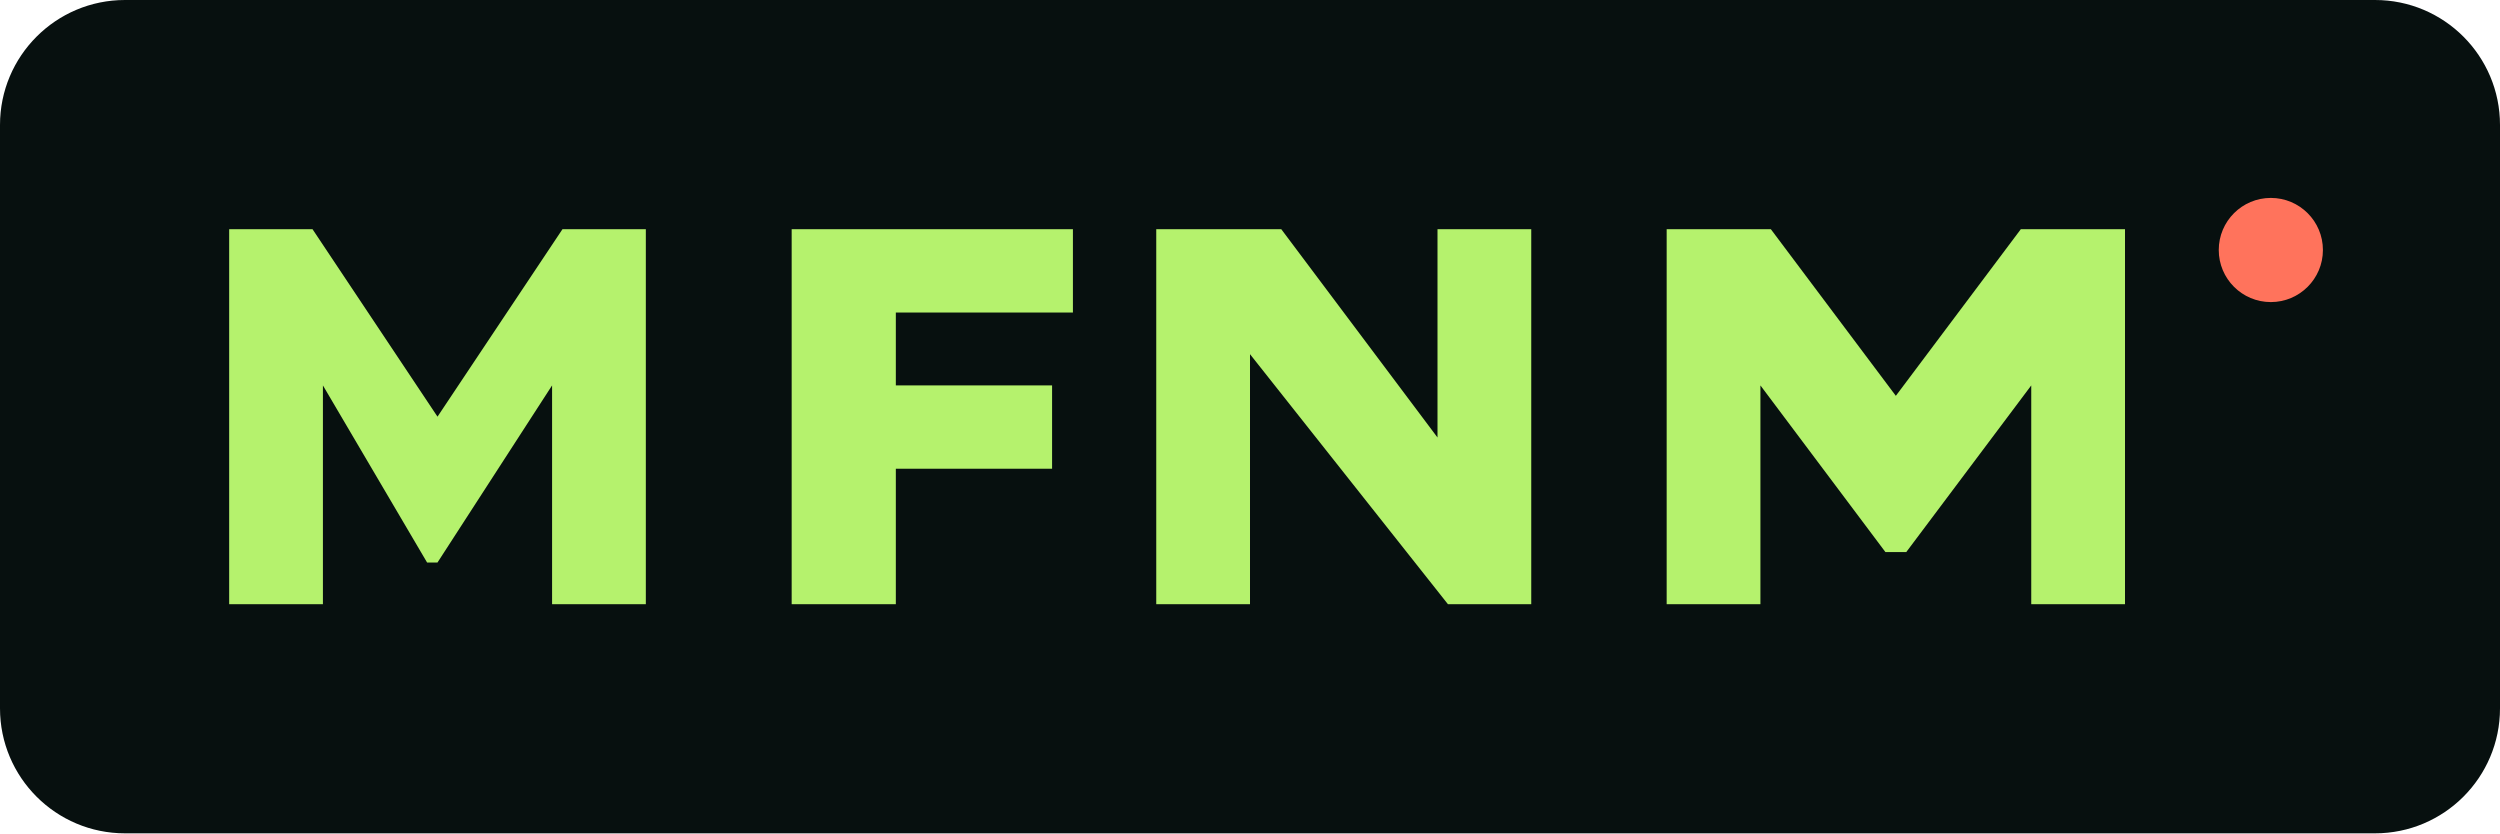
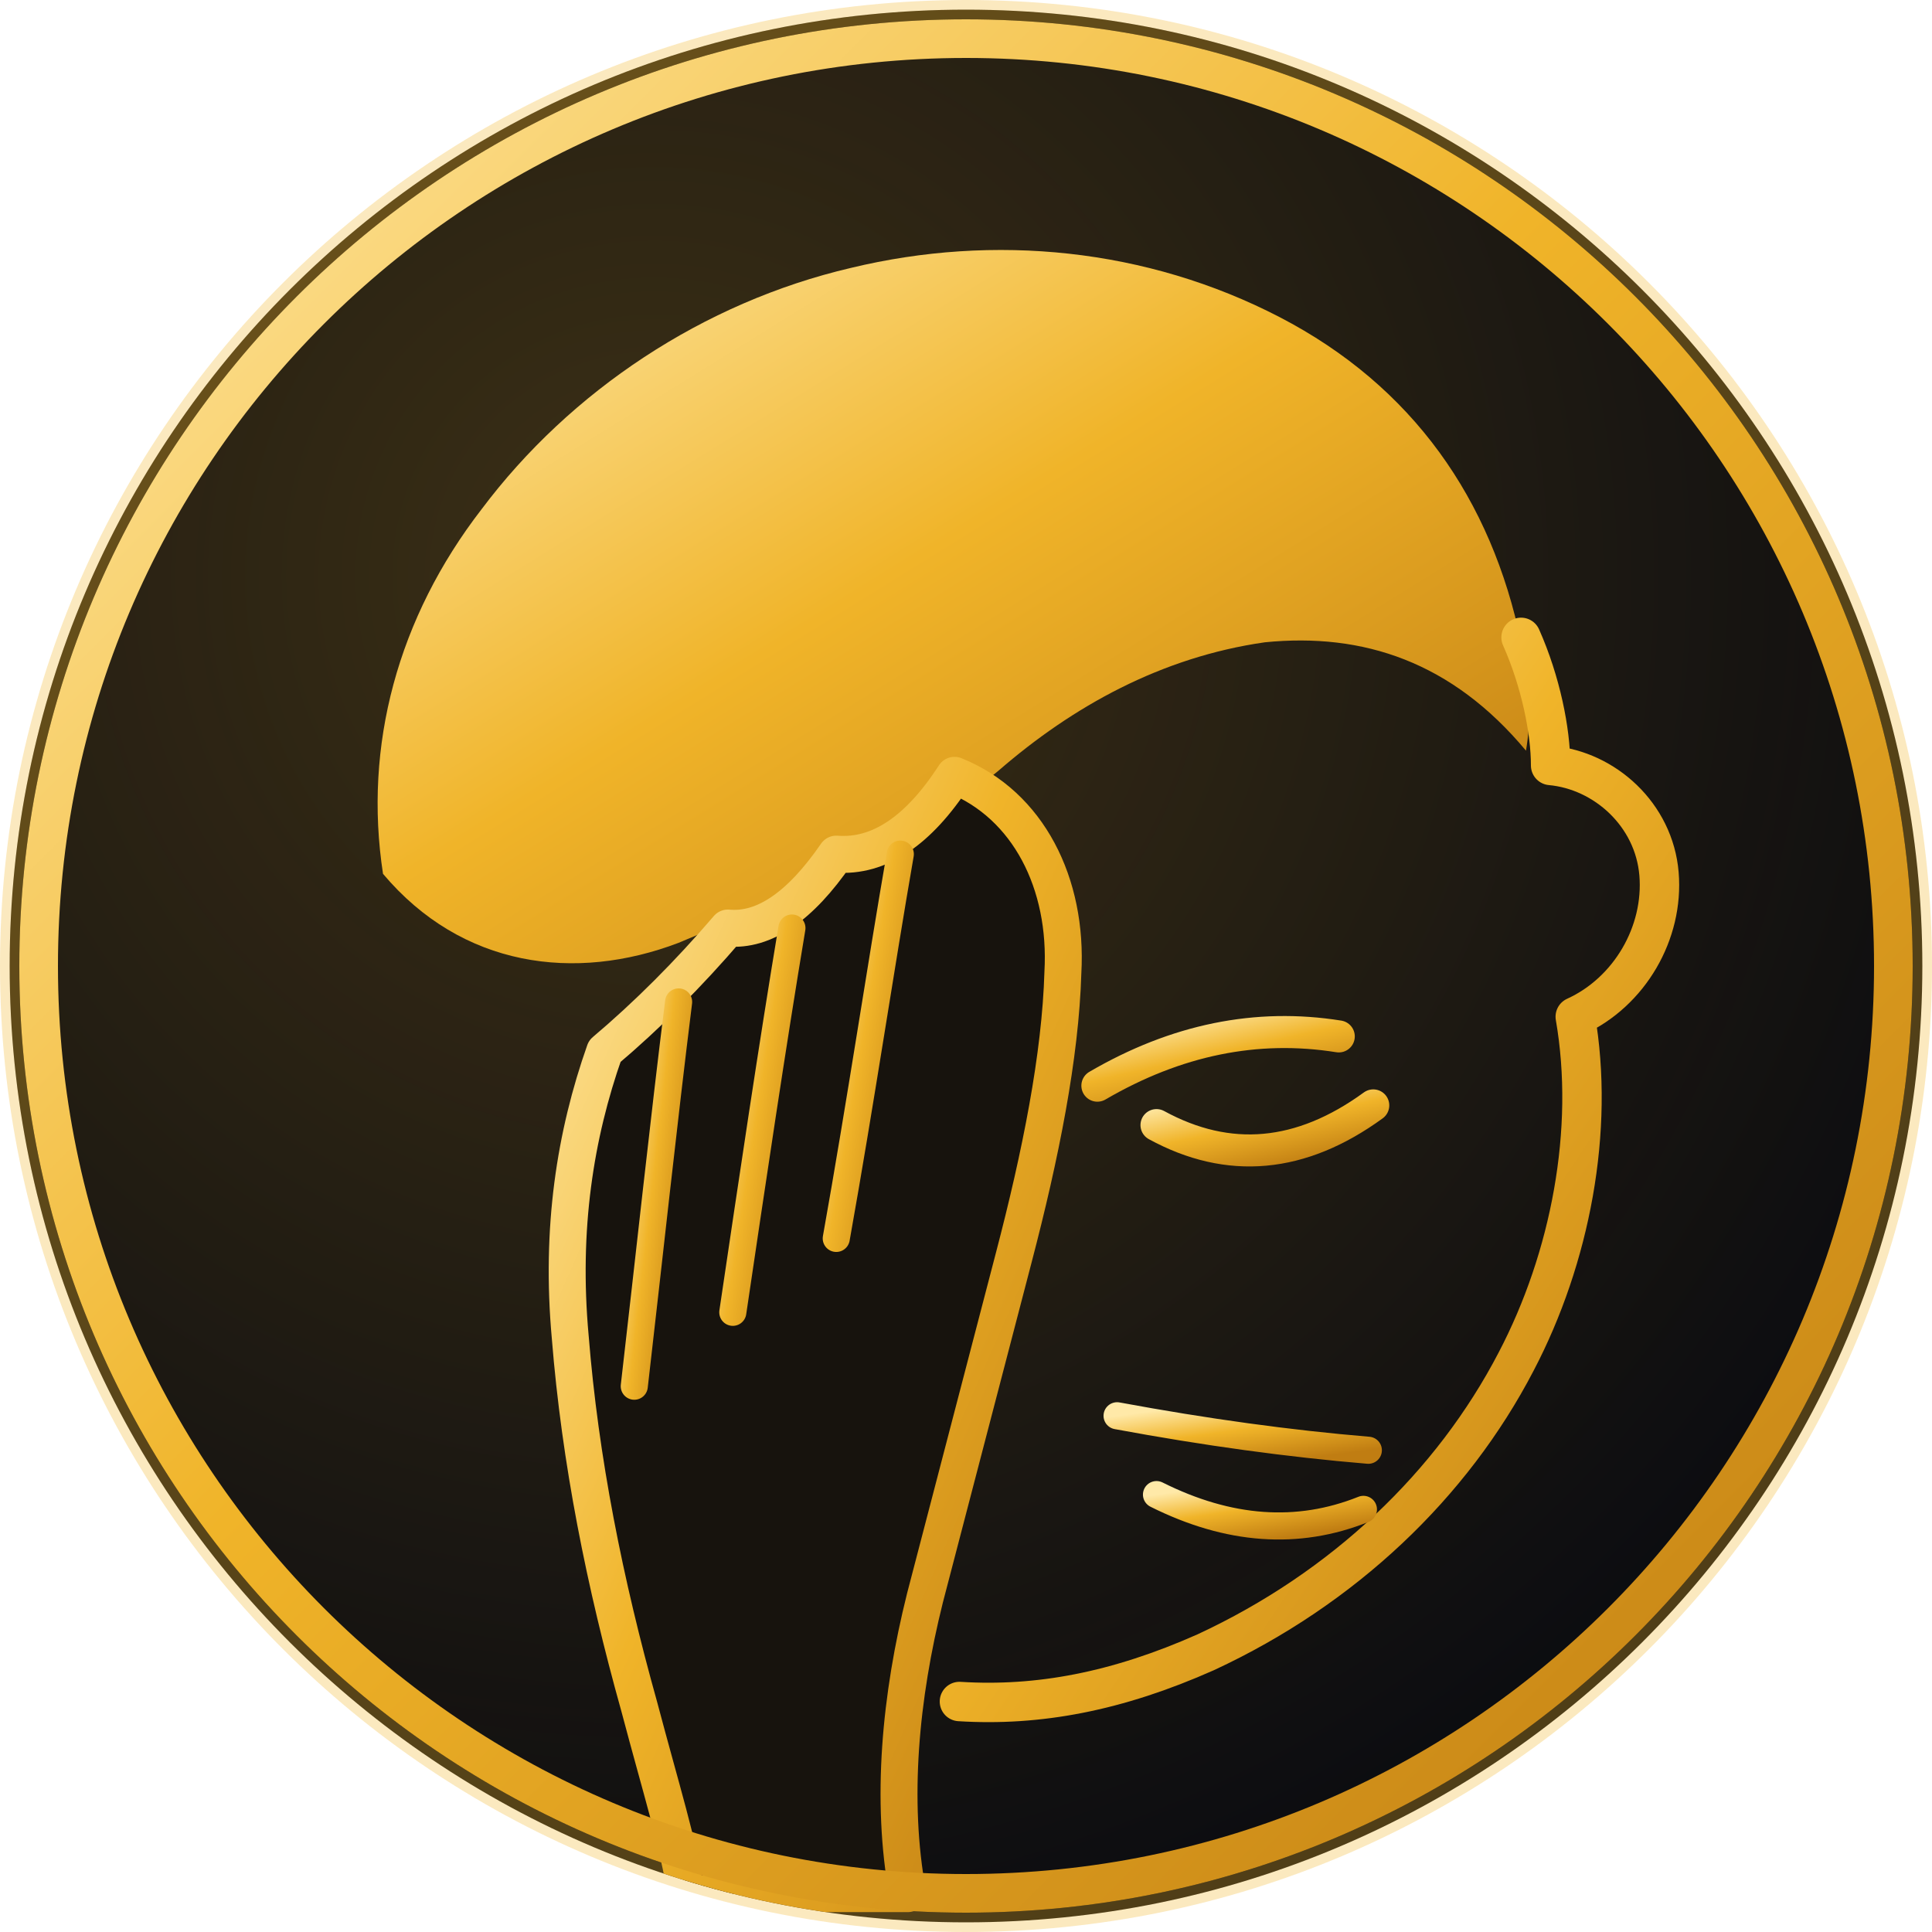
- <svg xmlns="http://www.w3.org/2000/svg" viewBox="0 0 240 80" role="img" aria-labelledby="title desc">
-   <rect width="240" height="80" rx="12" fill="#07100f" />
-   <path d="M22 58V22h8l12 18 12-18h8v36h-9V37L42 54h-1L31 37v21zM76 58V22h27v8H86v7h15v8H86v13zm35 0V22h12l15 20V22h9v36h-8l-19-24v24zM160 58V22h10l12 16 12-16h10v36h-9V37l-12 16h-2l-12-16v21z" fill="#b5f26d" />
-   <circle cx="218" cy="24" r="5" fill="#ff735c" />
+ <svg xmlns="http://www.w3.org/2000/svg" viewBox="0 0 200 200" role="img" aria-labelledby="mrfMarkTitle">
+   <defs>
+     <linearGradient id="mrfGold" x1="0" y1="0" x2="1" y2="1">
+       <stop offset="0" stop-color="#ffe9a8" />
+       <stop offset=".45" stop-color="#f0b429" />
+       <stop offset="1" stop-color="#c07d12" />
+     </linearGradient>
+     <radialGradient id="mrfGlow" cx=".34" cy=".3" r=".75">
+       <stop offset="0" stop-color="#f0b429" stop-opacity=".22" />
+       <stop offset="1" stop-color="#f0b429" stop-opacity="0" />
+     </radialGradient>
+     <clipPath id="mrfDisc">
+       <circle cx="100" cy="100" r="99" />
+     </clipPath>
+   </defs>
+   <circle cx="100" cy="100" r="99" fill="#0a0b10" />
+   <circle cx="100" cy="100" r="99" fill="url(#mrfGlow)" />
+   <g clip-path="url(#mrfDisc)">
+     <g transform="translate(32 16) scale(0.255)">
+       <path fill="url(#mrfGold)" d="M 30 292 C 22 240 36 188 70 144 C 106 96 160 60 220 46 C 278 32 340 38 394 66 C 448 94 480 140 492 198 C 496 216 496 230 494 242 C 464 206 428 194 388 198 C 346 204 310 224 280 250 C 244 280 198 300 150 320 C 108 336 62 330 30 292 Z" />
+       <path fill="none" stroke="url(#mrfGold)" stroke-width="16" stroke-linecap="round" stroke-linejoin="round" d="M 492 196 C 500 214 504 234 504 248 C 526 250 546 268 548 292 C 550 316 536 340 514 350 C 522 396 512 448 490 490 C 464 540 420 582 364 608 C 328 624 296 630 264 628" />
+       <path fill="none" stroke="url(#mrfGold)" stroke-width="13" stroke-linecap="round" stroke-linejoin="round" d="M 320 378 Q 368 350 418 358" />
+       <path fill="none" stroke="url(#mrfGold)" stroke-width="13" stroke-linecap="round" stroke-linejoin="round" d="M 344 394 Q 388 418 432 386" />
+       <path fill="none" stroke="url(#mrfGold)" stroke-width="11" stroke-linecap="round" stroke-linejoin="round" d="M 328 512 Q 382 522 430 526" />
+       <path fill="none" stroke="url(#mrfGold)" stroke-width="11" stroke-linecap="round" stroke-linejoin="round" d="M 344 544 Q 388 566 428 550" />
+       <path fill="#17130d" stroke="url(#mrfGold)" stroke-width="15" stroke-linejoin="round" d="M 306 332 C 308 296 292 264 262 252 Q 240 286 214 284 Q 192 316 170 314 Q 146 342 120 364 C 108 398 102 436 106 480 C 110 530 120 580 134 630 C 143 664 150 686 153 706 L 243 706 C 236 668 240 626 250 586 C 262 540 274 494 286 448 C 297 406 305 366 306 332 Z" />
+       <path fill="none" stroke="url(#mrfGold)" stroke-width="11" stroke-linecap="round" stroke-linejoin="round" d="M 240 284 C 232 330 224 384 214 440" />
+       <path fill="none" stroke="url(#mrfGold)" stroke-width="11" stroke-linecap="round" stroke-linejoin="round" d="M 196 314 C 188 362 180 416 172 470" />
+       <path fill="none" stroke="url(#mrfGold)" stroke-width="11" stroke-linecap="round" stroke-linejoin="round" d="M 150 344 C 144 392 138 448 132 500" />
+     </g>
+   </g>
+   <circle cx="100" cy="100" r="96" fill="none" stroke="url(#mrfGold)" stroke-width="4" />
+   <circle cx="100" cy="100" r="99" fill="none" stroke="#f0b429" stroke-opacity=".3" stroke-width="2" />
</svg>
